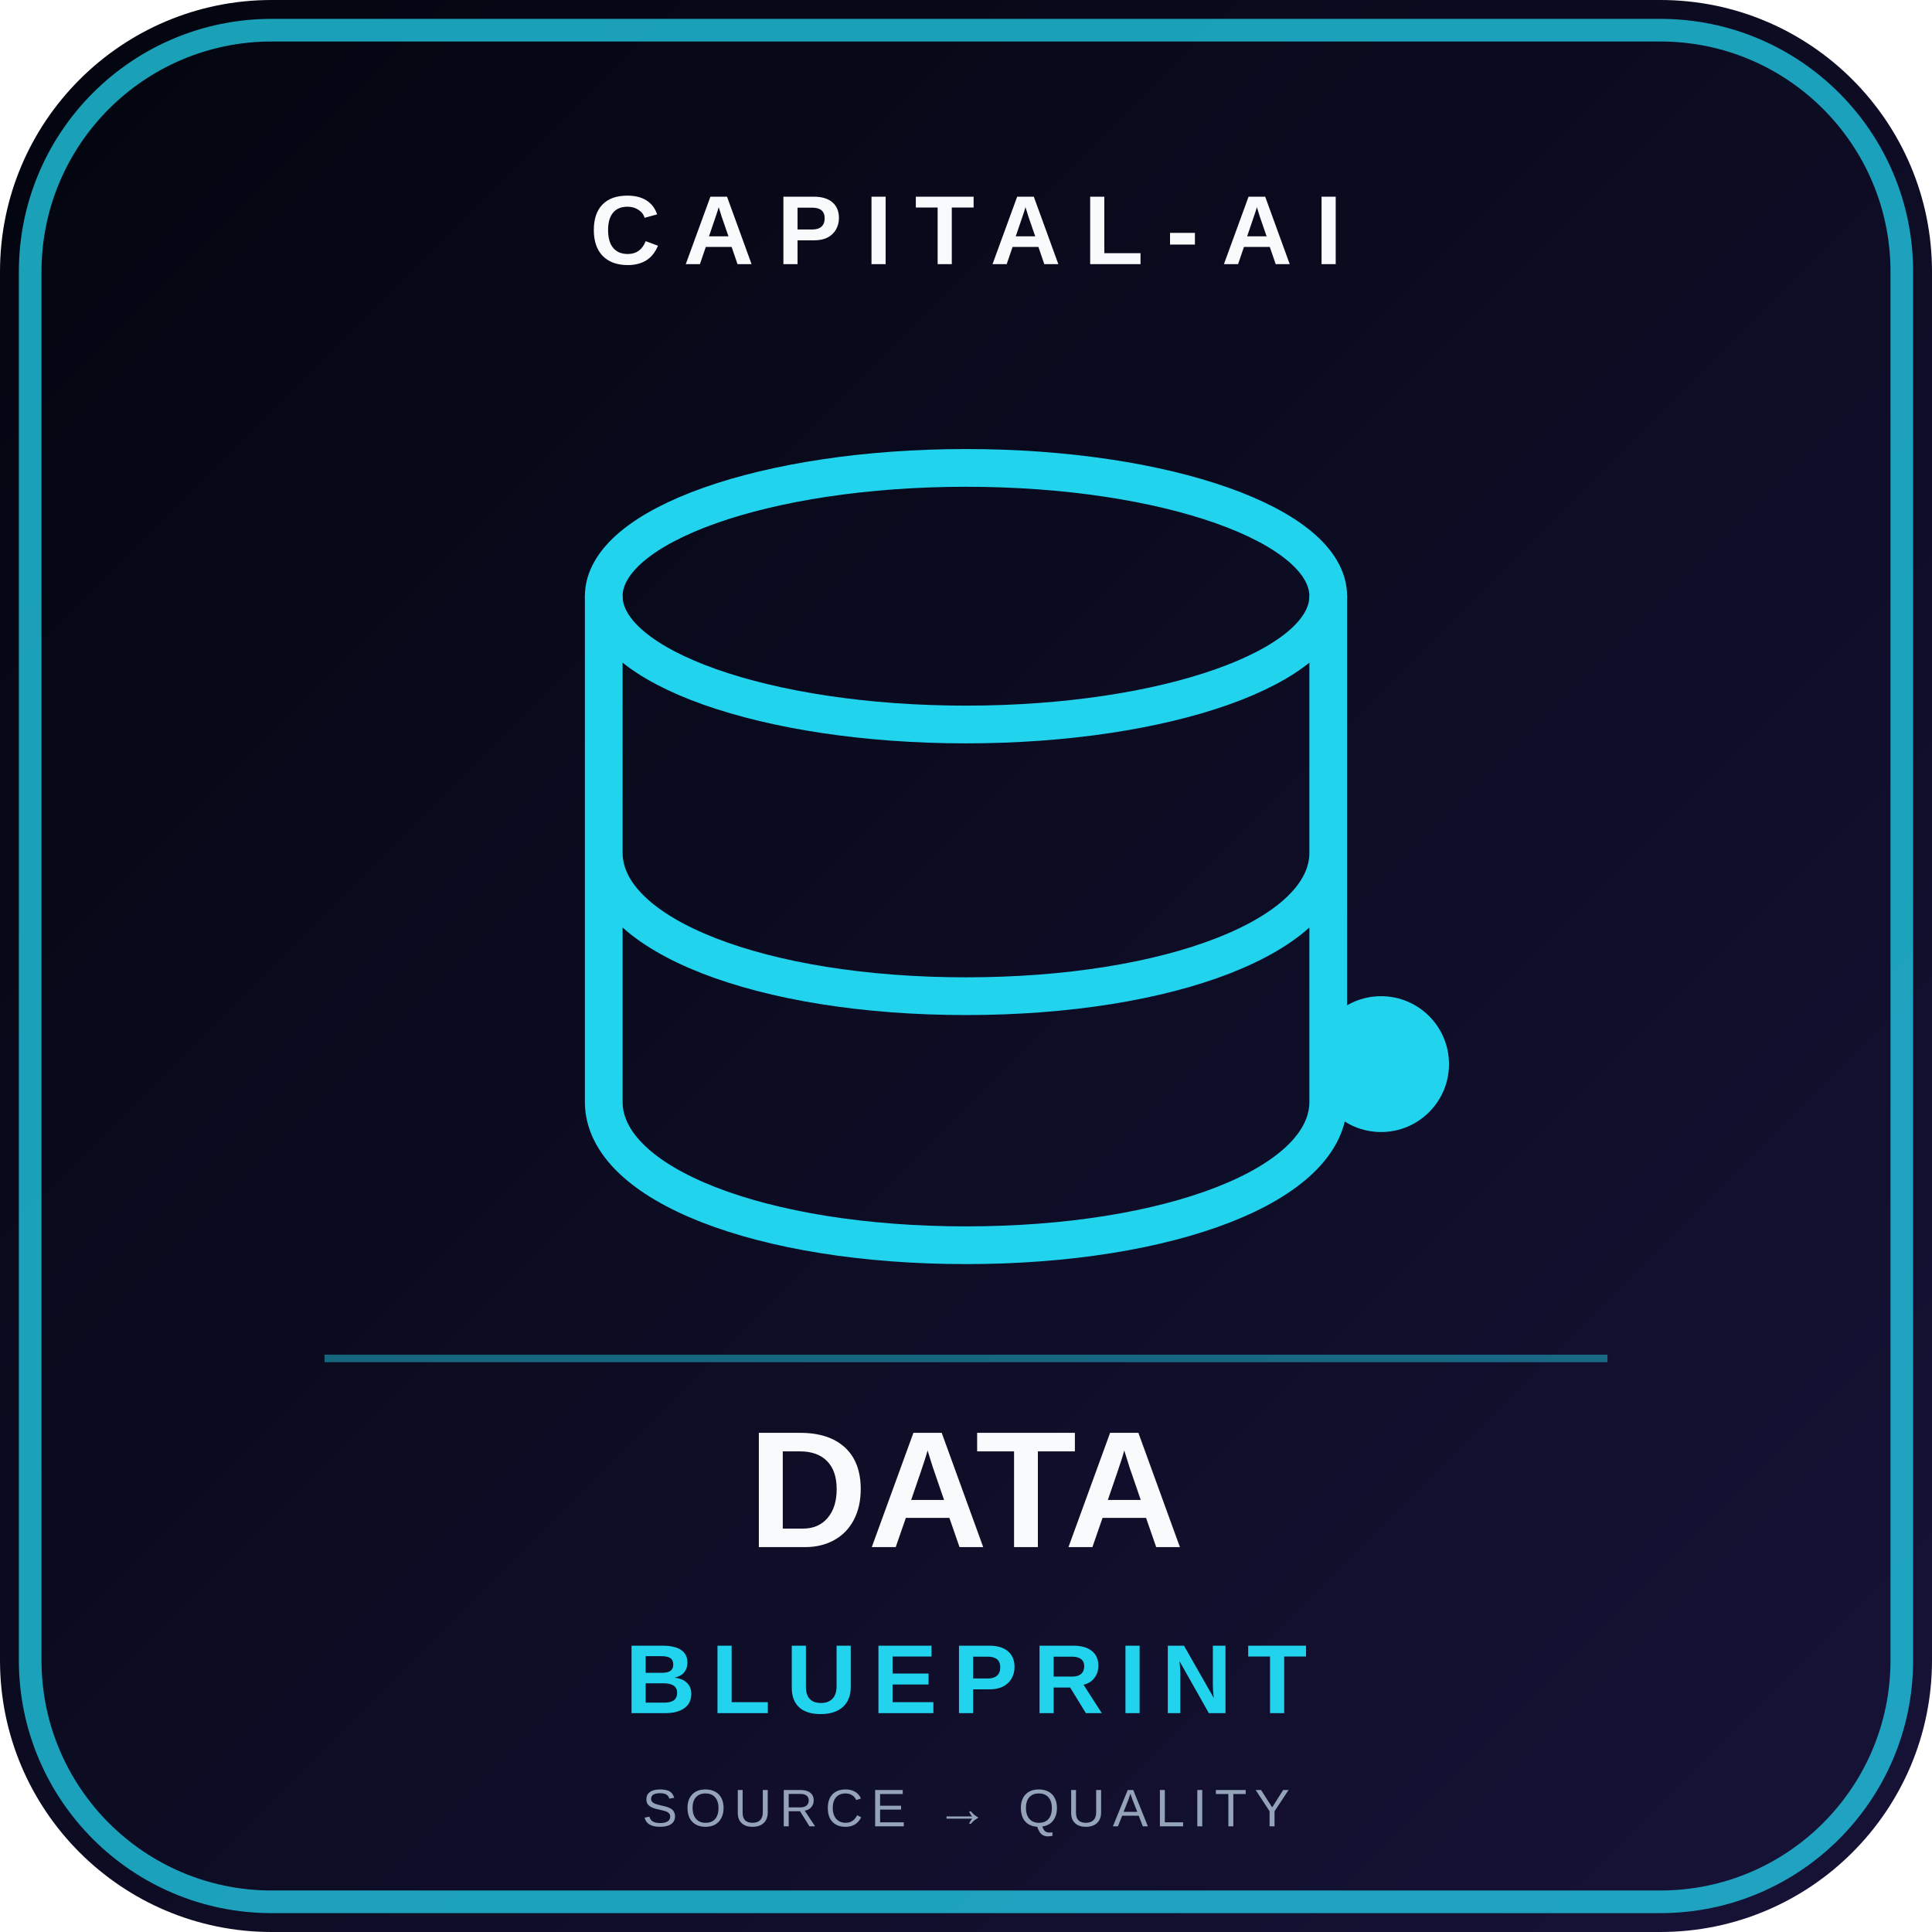
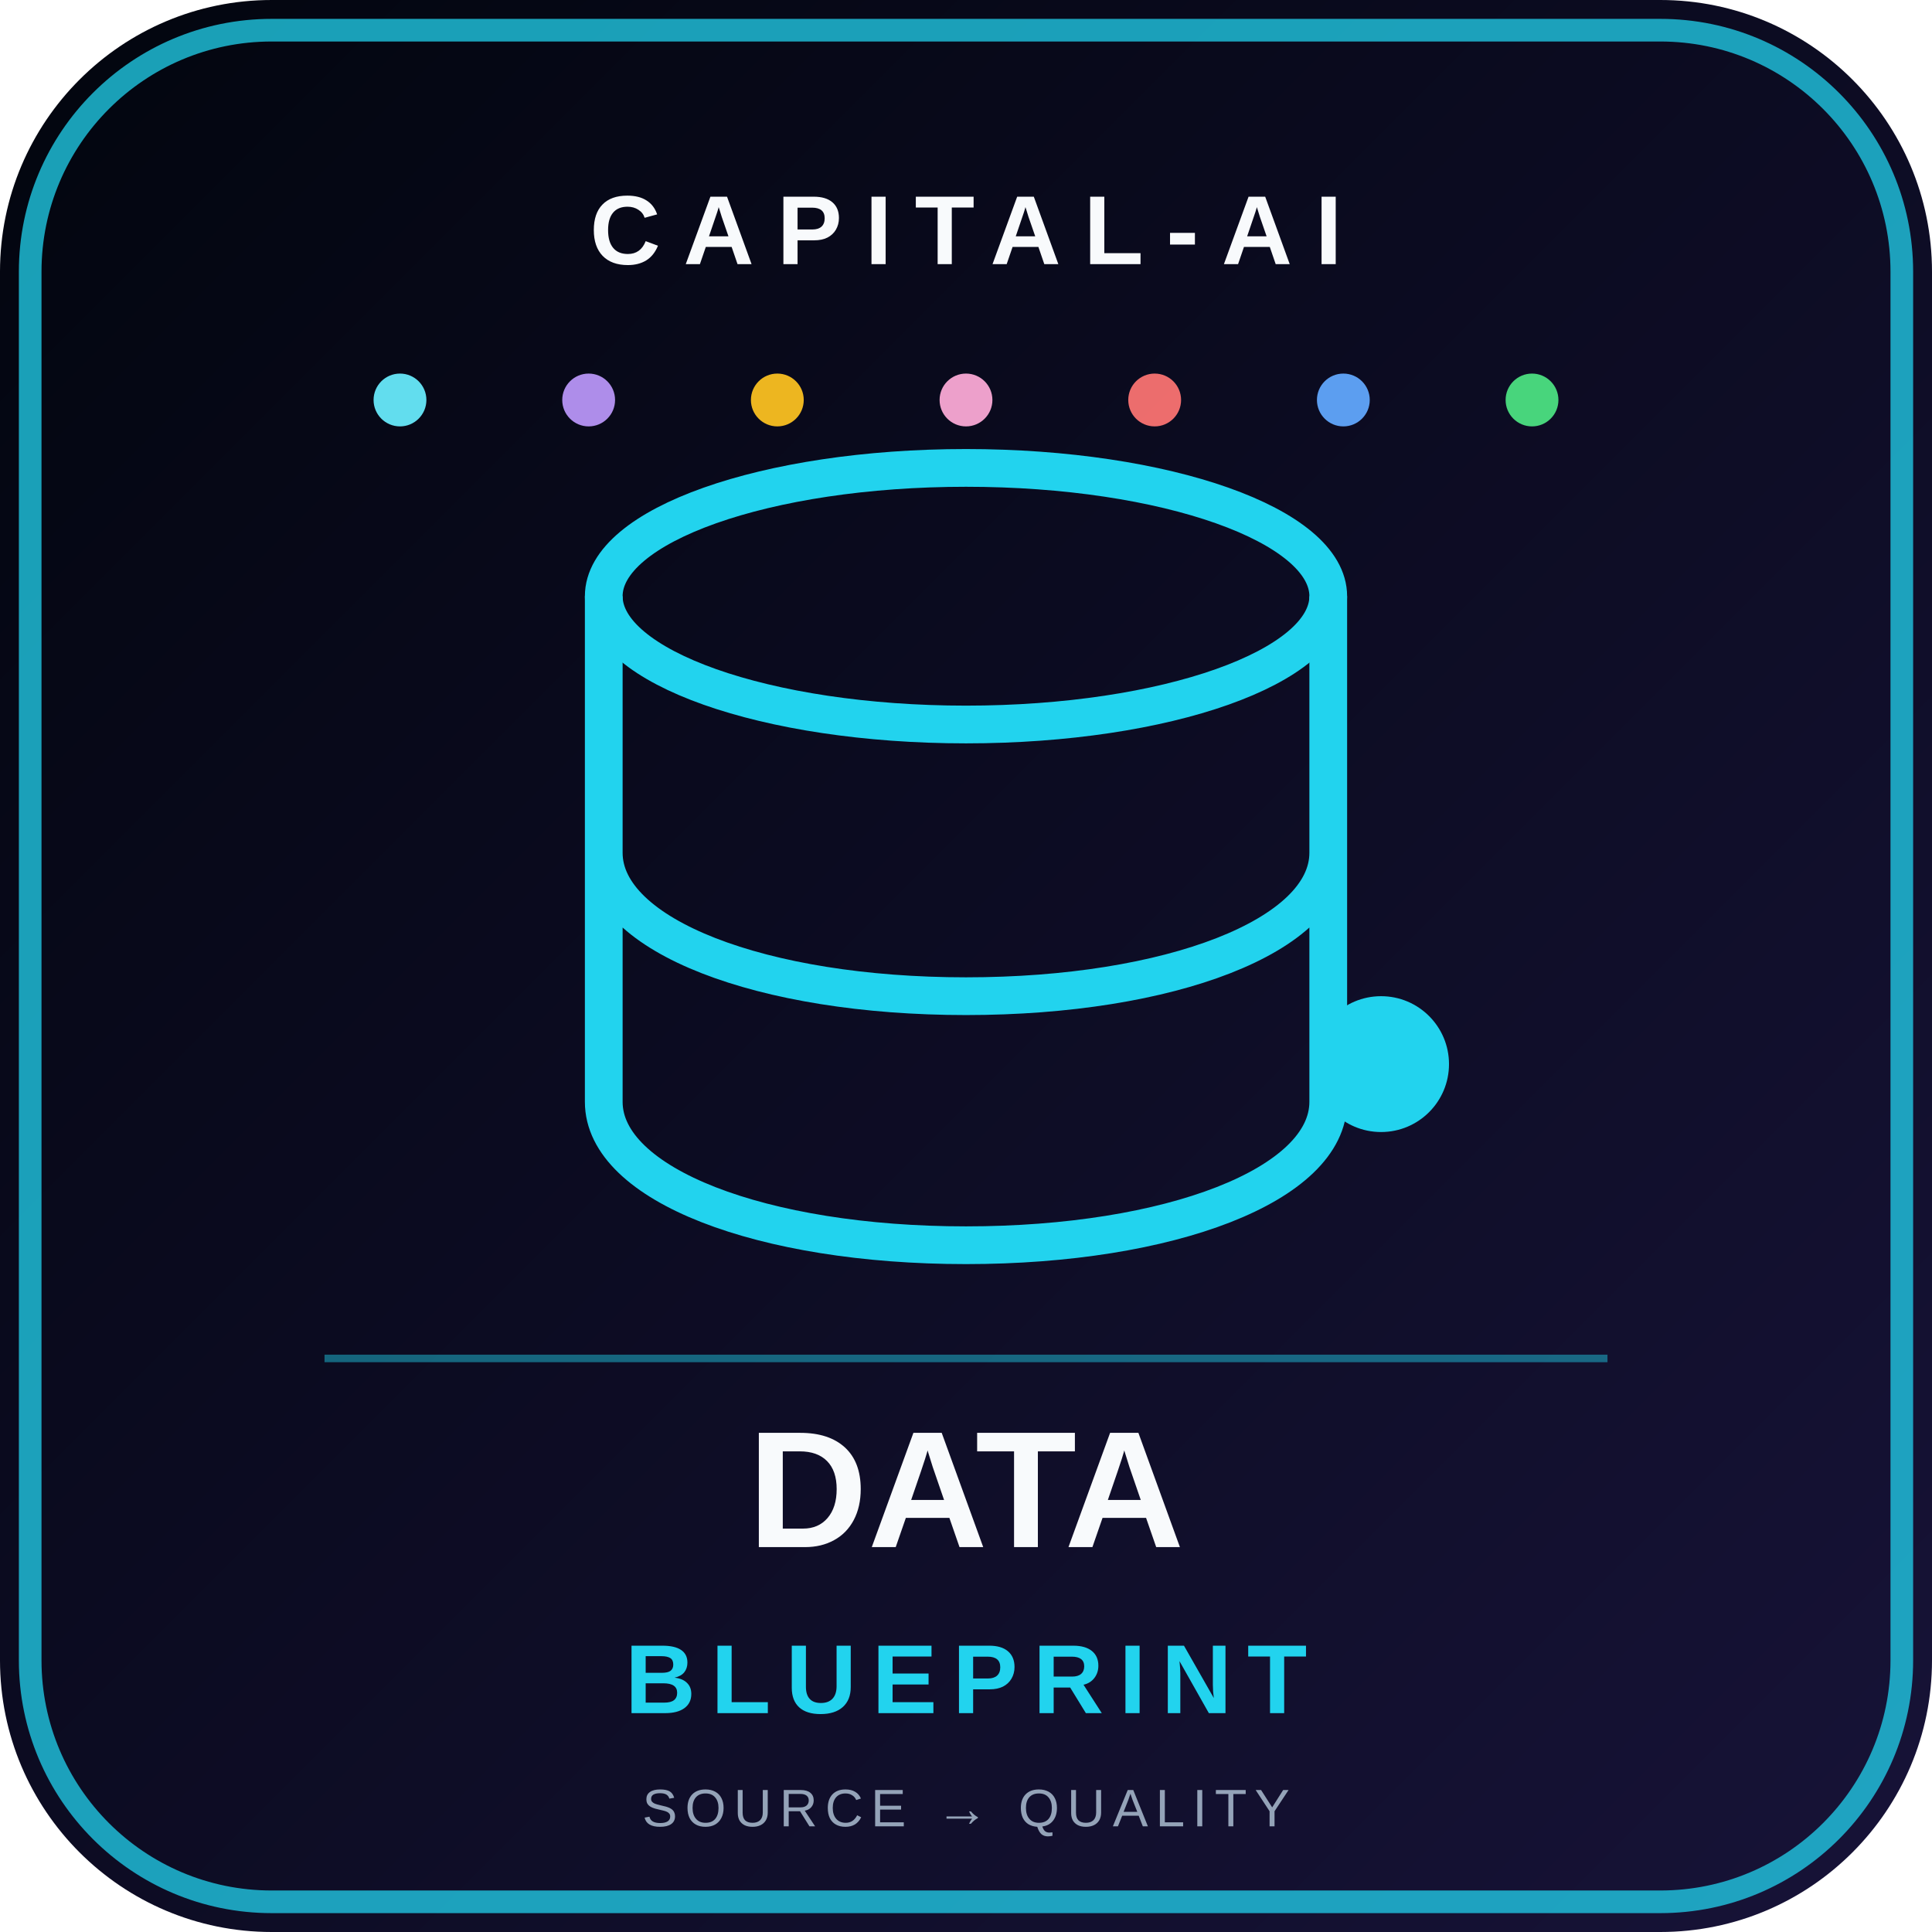
<svg xmlns="http://www.w3.org/2000/svg" width="256" height="256" viewBox="0 0 256 256" role="img" aria-labelledby="badge-title badge-desc">
  <defs>
    <linearGradient id="surface" x1="0" y1="0" x2="1" y2="1">
      <stop stop-color="#02050E" />
      <stop offset="1" stop-color="#171338" />
    </linearGradient>
  </defs>
  <rect width="256" height="256" rx="36" fill="url(#surface)" />
  <rect x="4" y="4" width="248" height="248" rx="32" stroke="#22D3EE" stroke-opacity="0.75" stroke-width="3" fill="none" />
  <text x="128" y="35" font-size="13" letter-spacing="3" font-weight="800" text-anchor="middle" font-family="Arial,sans-serif" fill="#F8FAFC">CAPITAL-AI</text>
+   <circle cx="53" cy="53" r="3.5" fill="#67E8F9" opacity=".95" />
+   <circle cx="78" cy="53" r="3.5" fill="#B794F4" opacity=".95" />
+   <circle cx="103" cy="53" r="3.5" fill="#F9BF21" opacity=".95" />
+   <circle cx="128" cy="53" r="3.5" fill="#F9A8D4" opacity=".95" />
+   <circle cx="153" cy="53" r="3.5" fill="#F87171" opacity=".95" />
+   <circle cx="178" cy="53" r="3.5" fill="#60A5FA" opacity=".95" />
+   <circle cx="203" cy="53" r="3.5" fill="#4ADE80" opacity=".95" />
  <g fill="none" stroke="#22D3EE" stroke-width="5">
    <ellipse cx="128" cy="79" rx="48" ry="17" />
    <path d="M80 79v67c0 11 21 19 48 19s48-8 48-19V79M80 113c0 11 21 19 48 19s48-8 48-19" />
  </g>
  <circle cx="183" cy="141" r="9" fill="#22D3EE" />
  <path d="M43 180h170" stroke="#22D3EE" stroke-width="1" stroke-opacity=".45" />
  <text x="128" y="205" text-anchor="middle" font-size="22" font-weight="800" font-family="Arial,sans-serif" fill="#F8FAFC">DATA</text>
  <text x="128" y="227" text-anchor="middle" font-size="13" letter-spacing="2" font-weight="800" font-family="Arial,sans-serif" fill="#22D3EE">BLUEPRINT</text>
  <text x="128" y="242" text-anchor="middle" font-size="7" letter-spacing="1" font-family="Arial,sans-serif" fill="#94A3B8">SOURCE  →  QUALITY</text>
</svg>
